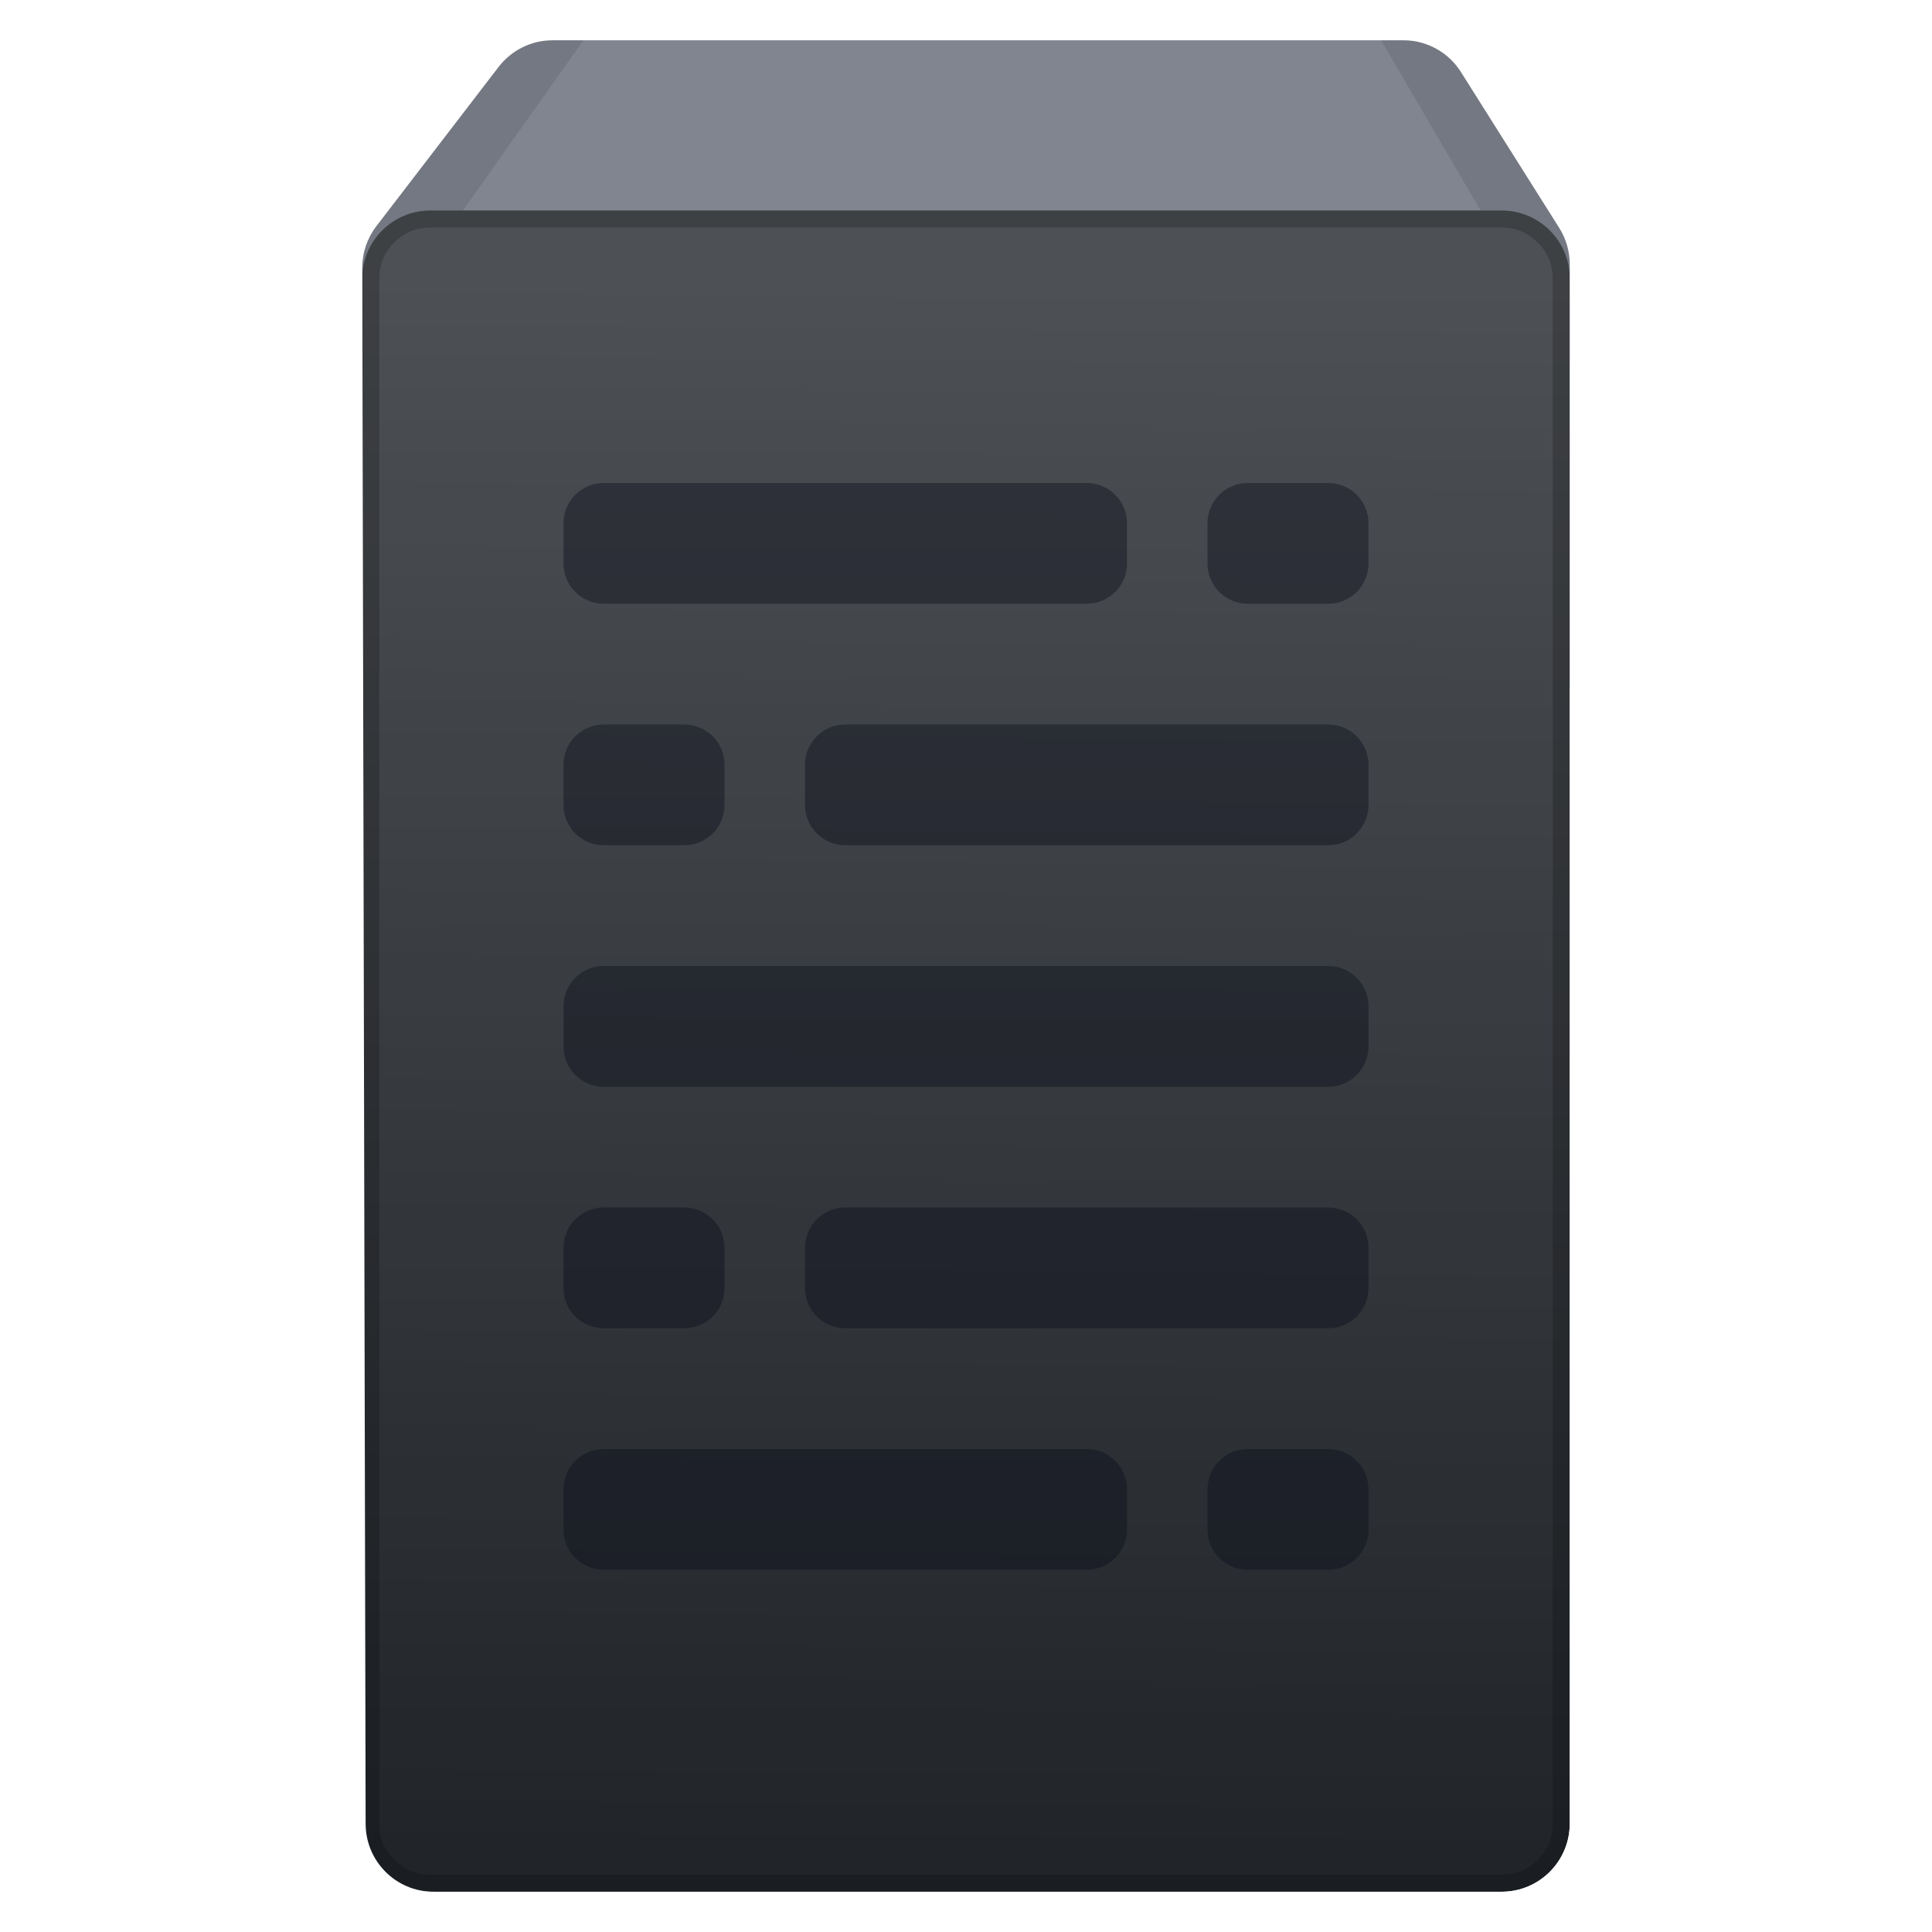
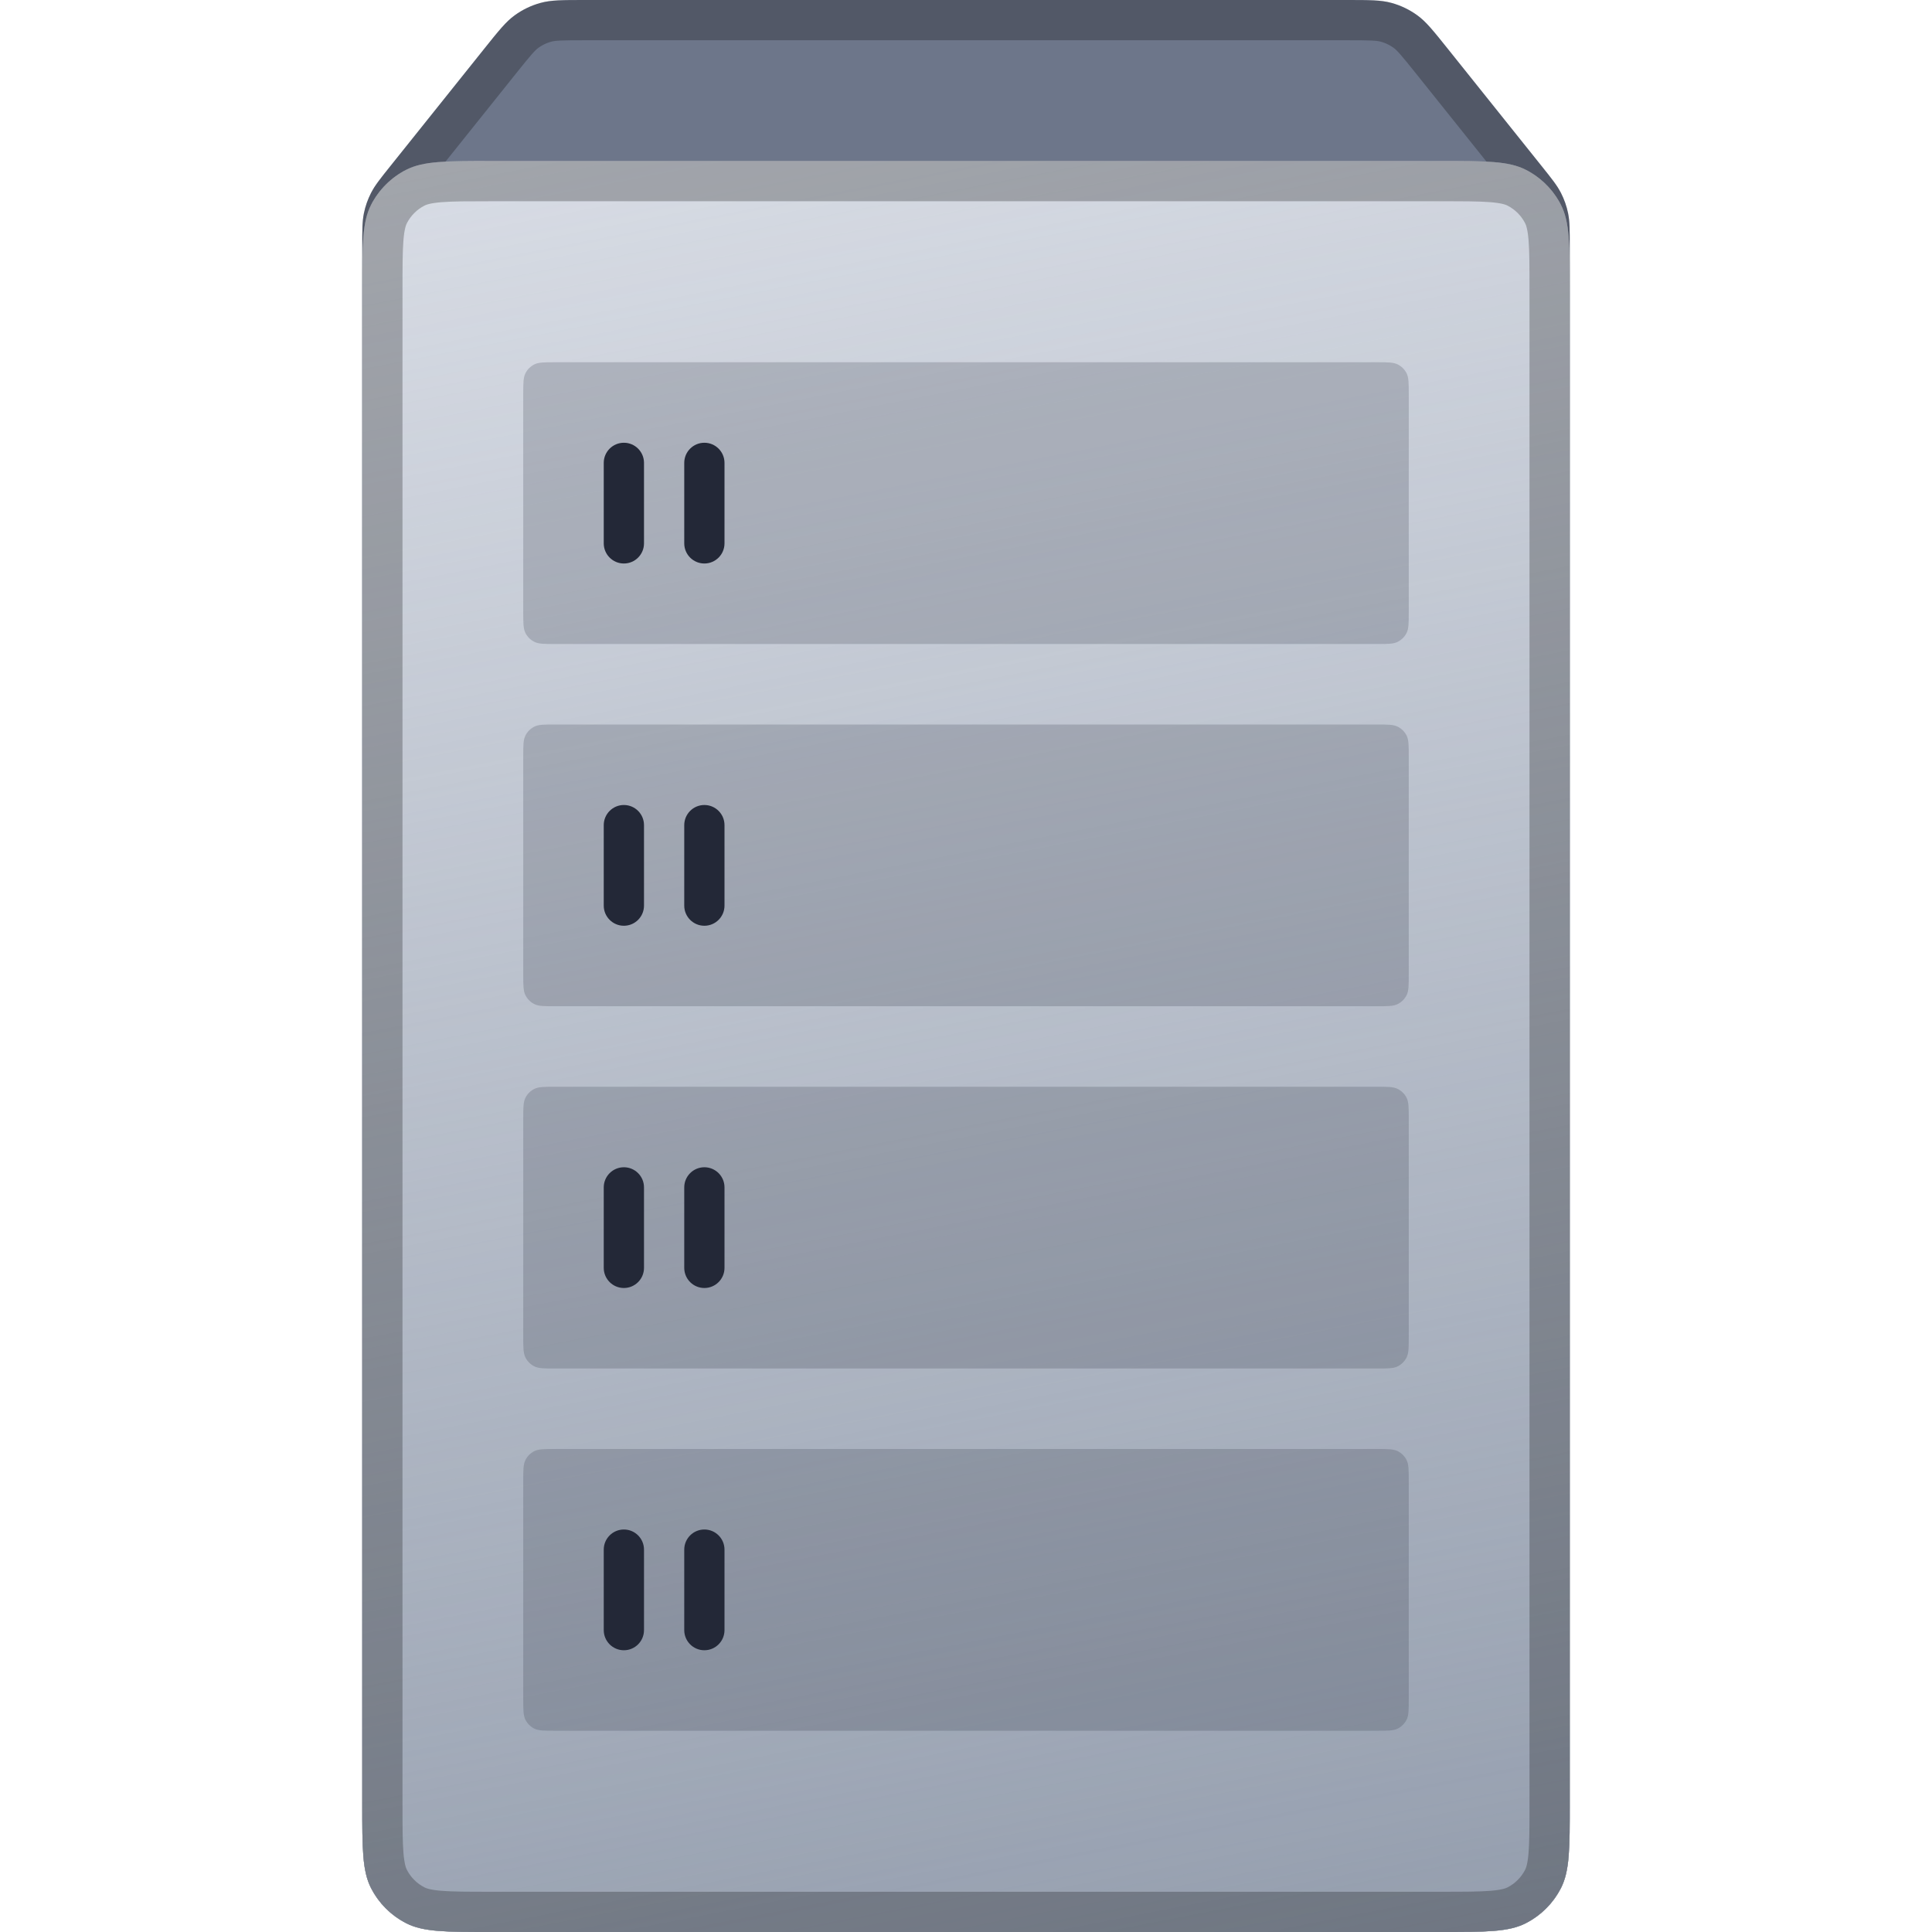
<svg xmlns="http://www.w3.org/2000/svg" width="48" height="48" viewBox="0 0 48 48" fill="none">
-   <mask id="mask0_2218_1103" style="mask-type:alpha" maskUnits="userSpaceOnUse" x="9" y="1" width="30" height="47">
-     <path fill-rule="evenodd" clip-rule="evenodd" d="M13.731 1H34.866C35.447 1 35.987 1.298 36.297 1.79L38.739 5.663C38.91 5.934 39 6.246 39 6.566V45.308C39 46.242 38.242 47 37.308 47C28.463 47.001 19.618 47.001 10.773 47C9.84 47 9.086 46.245 9.084 45.312L9 6.654C8.999 6.28 9.123 5.916 9.351 5.619L12.388 1.662C12.709 1.245 13.205 1 13.731 1Z" fill="#C4C4C4" />
-   </mask>
-   <g mask="url(#mask0_2218_1103)">
-     <path d="M45.654 1H2.346C1.879 1 1.5 1.379 1.5 1.846V16.231C1.5 16.698 1.879 17.077 2.346 17.077H45.654C46.121 17.077 46.5 16.698 46.5 16.231V1.846C46.5 1.379 46.121 1 45.654 1Z" fill="#818590" />
-     <path opacity="0.1" fill-rule="evenodd" clip-rule="evenodd" d="M39 1H34.312L43.219 16.231H45.562L39 1Z" fill="black" />
-     <path opacity="0.1" fill-rule="evenodd" clip-rule="evenodd" d="M12.281 0.154H15.094L4.312 15.385H-1.312L12.281 0.154Z" fill="black" />
-     <path fill-rule="evenodd" clip-rule="evenodd" d="M10.692 5.231H37.308C38.242 5.231 39 5.988 39 6.923V45.308C39 46.242 38.242 47 37.308 47C28.436 47 19.564 47 10.692 47C9.758 47 9 46.242 9 45.308V6.923C9 5.988 9.758 5.231 10.692 5.231Z" fill="#21252A" />
-     <path fill-rule="evenodd" clip-rule="evenodd" d="M10.692 5.231H37.308C38.242 5.231 39 5.988 39 6.923V45.308C39 46.242 38.242 47 37.308 47C28.436 47 19.564 47 10.692 47C9.758 47 9 46.242 9 45.308V6.923C9 5.988 9.758 5.231 10.692 5.231Z" fill="url(#paint0_linear_2218_1103)" fill-opacity="0.2" />
-     <path fill-rule="evenodd" clip-rule="evenodd" d="M37.308 47C38.242 47 39 46.242 39 45.308V6.923C39 5.988 38.242 5.231 37.308 5.231H10.692C9.758 5.231 9 5.988 9 6.923V45.308C9 46.242 9.758 47 10.692 47C19.564 47 28.436 47 37.308 47ZM37.308 46.577C37.483 46.577 37.645 46.546 37.795 46.484C37.944 46.422 38.081 46.329 38.205 46.205C38.329 46.081 38.422 45.944 38.484 45.795C38.546 45.645 38.577 45.483 38.577 45.308V6.923C38.577 6.748 38.546 6.585 38.484 6.436C38.422 6.286 38.329 6.149 38.205 6.026C38.081 5.902 37.944 5.809 37.795 5.747C37.645 5.685 37.483 5.654 37.308 5.654H10.692C10.517 5.654 10.355 5.685 10.205 5.747C10.056 5.809 9.919 5.902 9.795 6.026C9.671 6.149 9.578 6.286 9.516 6.436C9.454 6.585 9.423 6.748 9.423 6.923V45.308C9.423 45.483 9.454 45.645 9.516 45.795C9.578 45.944 9.671 46.081 9.795 46.205C9.919 46.329 10.056 46.422 10.205 46.484C10.355 46.546 10.517 46.577 10.692 46.577C19.564 46.577 28.436 46.577 37.308 46.577Z" fill="black" fill-opacity="0.2" />
-     <path opacity="0.4" d="M27 12H15C14.448 12 14 12.448 14 13V14C14 14.552 14.448 15 15 15H27C27.552 15 28 14.552 28 14V13C28 12.448 27.552 12 27 12Z" fill="#070B17" />
-     <path opacity="0.4" d="M27 36H15C14.448 36 14 36.448 14 37V38C14 38.552 14.448 39 15 39H27C27.552 39 28 38.552 28 38V37C28 36.448 27.552 36 27 36Z" fill="#070B17" />
-     <path opacity="0.4" d="M33 18H21C20.448 18 20 18.448 20 19V20C20 20.552 20.448 21 21 21H33C33.552 21 34 20.552 34 20V19C34 18.448 33.552 18 33 18Z" fill="#070B17" />
-     <path opacity="0.4" d="M33 30H21C20.448 30 20 30.448 20 31V32C20 32.552 20.448 33 21 33H33C33.552 33 34 32.552 34 32V31C34 30.448 33.552 30 33 30Z" fill="#070B17" />
-     <path opacity="0.4" d="M33 24H15C14.448 24 14 24.448 14 25V26C14 26.552 14.448 27 15 27H33C33.552 27 34 26.552 34 26V25C34 24.448 33.552 24 33 24Z" fill="#070B17" />
-     <path opacity="0.4" d="M33 12H31C30.448 12 30 12.448 30 13V14C30 14.552 30.448 15 31 15H33C33.552 15 34 14.552 34 14V13C34 12.448 33.552 12 33 12Z" fill="#070B17" />
-     <path opacity="0.4" d="M33 36H31C30.448 36 30 36.448 30 37V38C30 38.552 30.448 39 31 39H33C33.552 39 34 38.552 34 38V37C34 36.448 33.552 36 33 36Z" fill="#070B17" />
-     <path opacity="0.4" d="M17 18H15C14.448 18 14 18.448 14 19V20C14 20.552 14.448 21 15 21H17C17.552 21 18 20.552 18 20V19C18 18.448 17.552 18 17 18Z" fill="#070B17" />
-     <path opacity="0.4" d="M17 30H15C14.448 30 14 30.448 14 31V32C14 32.552 14.448 33 15 33H17C17.552 33 18 32.552 18 32V31C18 30.448 17.552 30 17 30Z" fill="#070B17" />
-   </g>
+   <path d="M9 6.122C9 5.706 9 5.498 9.041 5.299C9.077 5.123 9.137 4.952 9.219 4.792C9.311 4.611 9.441 4.448 9.701 4.123L12.039 1.201C12.392 0.76 12.569 0.539 12.787 0.381C12.981 0.24 13.199 0.135 13.43 0.072C13.691 0 13.973 0 14.538 0H33.462C34.027 0 34.309 0 34.57 0.072C34.801 0.135 35.019 0.24 35.213 0.381C35.431 0.539 35.608 0.76 35.961 1.201L38.299 4.123C38.559 4.448 38.689 4.611 38.781 4.792C38.863 4.952 38.923 5.123 38.959 5.299C39 5.498 39 5.706 39 6.122V44.8C39 45.92 39 46.48 38.782 46.908C38.59 47.284 38.284 47.59 37.908 47.782C37.48 48 36.92 48 35.8 48H12.2C11.08 48 10.52 48 10.092 47.782C9.716 47.59 9.41 47.284 9.218 46.908C9 46.48 9 45.92 9 44.8V6.122Z" fill="#6D768A" />
+   <path d="M14.538 0.5H33.462C34.054 0.5 34.257 0.504 34.438 0.554C34.611 0.601 34.774 0.68 34.919 0.785C35.07 0.895 35.2 1.051 35.57 1.514L37.908 4.436C38.181 4.776 38.272 4.894 38.336 5.02C38.397 5.14 38.443 5.268 38.47 5.4C38.498 5.538 38.5 5.687 38.5 6.122V44.8C38.5 45.368 38.5 45.765 38.475 46.073C38.45 46.375 38.404 46.549 38.337 46.681C38.193 46.963 37.963 47.193 37.681 47.337C37.549 47.404 37.375 47.45 37.073 47.475C36.765 47.5 36.368 47.5 35.8 47.5H12.2C11.632 47.5 11.235 47.5 10.927 47.475C10.625 47.45 10.451 47.404 10.319 47.337C10.037 47.193 9.807 46.963 9.663 46.681C9.596 46.549 9.55 46.375 9.525 46.073C9.5 45.765 9.5 45.368 9.5 44.8V6.122C9.5 5.687 9.502 5.538 9.53 5.4C9.557 5.268 9.603 5.14 9.664 5.02C9.728 4.894 9.819 4.776 10.092 4.436L12.43 1.514C12.8 1.051 12.93 0.895 13.081 0.785C13.226 0.68 13.389 0.601 13.562 0.554C13.743 0.504 13.945 0.5 14.538 0.5Z" stroke="black" stroke-opacity="0.25" />
+   <path d="M9 7.2C9 6.08 9 5.52 9.218 5.092C9.41 4.716 9.716 4.41 10.092 4.218C10.52 4 11.08 4 12.2 4H35.8C36.92 4 37.48 4 37.908 4.218C38.284 4.41 38.59 4.716 38.782 5.092C39 5.52 39 6.08 39 7.2V44.8C39 45.92 39 46.48 38.782 46.908C38.59 47.284 38.284 47.59 37.908 47.782C37.48 48 36.92 48 35.8 48H12.2C11.08 48 10.52 48 10.092 47.782C9.716 47.59 9.41 47.284 9.218 46.908C9 46.48 9 45.92 9 44.8V7.2Z" fill="#DCE0E8" />
+   <path d="M9 7.2C9 6.08 9 5.52 9.218 5.092C9.41 4.716 9.716 4.41 10.092 4.218C10.52 4 11.08 4 12.2 4H35.8C36.92 4 37.48 4 37.908 4.218C38.284 4.41 38.59 4.716 38.782 5.092C39 5.52 39 6.08 39 7.2V44.8C39 45.92 39 46.48 38.782 46.908C38.59 47.284 38.284 47.59 37.908 47.782C37.48 48 36.92 48 35.8 48H12.2C11.08 48 10.52 48 10.092 47.782C9.716 47.59 9.41 47.284 9.218 46.908C9 46.48 9 45.92 9 44.8V7.2Z" fill="url(#paint0_linear_2218_1103)" />
+   <path d="M12.2 4.5H35.8C36.368 4.5 36.765 4.5 37.073 4.525C37.375 4.55 37.549 4.596 37.681 4.663C37.963 4.807 38.193 5.037 38.337 5.319C38.404 5.451 38.45 5.625 38.475 5.927C38.5 6.235 38.5 6.632 38.5 7.2V44.8C38.5 45.368 38.5 45.765 38.475 46.073C38.45 46.375 38.404 46.549 38.337 46.681C38.193 46.963 37.963 47.193 37.681 47.337C37.549 47.404 37.375 47.45 37.073 47.475C36.765 47.5 36.368 47.5 35.8 47.5H12.2C11.632 47.5 11.235 47.5 10.927 47.475C10.625 47.45 10.451 47.404 10.319 47.337C10.037 47.193 9.807 46.963 9.663 46.681C9.596 46.549 9.55 46.375 9.525 46.073C9.5 45.765 9.5 45.368 9.5 44.8V7.2C9.5 6.632 9.5 6.235 9.525 5.927C9.55 5.625 9.596 5.451 9.663 5.319C9.807 5.037 10.037 4.807 10.319 4.663C10.451 4.596 10.625 4.55 10.927 4.525C11.081 4.513 11.257 4.506 11.466 4.503L12.2 4.5Z" stroke="black" stroke-opacity="0.25" />
+   <path opacity="0.2" d="M34.2 9H13.8C13.52 9 13.38 9 13.273 9.055C13.179 9.102 13.102 9.179 13.055 9.273C13 9.38 13 9.52 13 9.8V15.2C13 15.48 13 15.62 13.055 15.727C13.102 15.821 13.179 15.898 13.273 15.945C13.38 16 13.52 16 13.8 16H34.2C34.48 16 34.62 16 34.727 15.945C34.821 15.898 34.898 15.821 34.946 15.727C35 15.62 35 15.48 35 15.2V9.8C35 9.52 35 9.38 34.946 9.273C34.898 9.179 34.821 9.102 34.727 9.055C34.62 9 34.48 9 34.2 9Z" fill="#232837" />
+   <path opacity="0.2" d="M34.2 18H13.8C13.52 18 13.38 18 13.273 18.055C13.179 18.102 13.102 18.179 13.055 18.273C13 18.38 13 18.52 13 18.8V24.2C13 24.48 13 24.62 13.055 24.727C13.102 24.821 13.179 24.898 13.273 24.945C13.38 25 13.52 25 13.8 25H34.2C34.48 25 34.62 25 34.727 24.945C34.821 24.898 34.898 24.821 34.946 24.727C35 24.62 35 24.48 35 24.2V18.8C35 18.52 35 18.38 34.946 18.273C34.898 18.179 34.821 18.102 34.727 18.055C34.62 18 34.48 18 34.2 18Z" fill="#232837" />
+   <path opacity="0.2" d="M34.2 27H13.8C13.52 27 13.38 27 13.273 27.055C13.179 27.102 13.102 27.179 13.055 27.273C13 27.38 13 27.52 13 27.8V33.2C13 33.48 13 33.62 13.055 33.727C13.102 33.821 13.179 33.898 13.273 33.946C13.38 34 13.52 34 13.8 34H34.2C34.48 34 34.62 34 34.727 33.946C34.821 33.898 34.898 33.821 34.946 33.727C35 33.62 35 33.48 35 33.2V27.8C35 27.52 35 27.38 34.946 27.273C34.898 27.179 34.821 27.102 34.727 27.055C34.62 27 34.48 27 34.2 27Z" fill="#232837" />
+   <path opacity="0.2" d="M34.2 36H13.8C13.52 36 13.38 36 13.273 36.054C13.179 36.102 13.102 36.179 13.055 36.273C13 36.38 13 36.52 13 36.8V42.2C13 42.48 13 42.62 13.055 42.727C13.102 42.821 13.179 42.898 13.273 42.946C13.38 43 13.52 43 13.8 43H34.2C34.48 43 34.62 43 34.727 42.946C34.821 42.898 34.898 42.821 34.946 42.727C35 42.62 35 42.48 35 42.2V36.8C35 36.52 35 36.38 34.946 36.273C34.898 36.179 34.821 36.102 34.727 36.054C34.62 36 34.48 36 34.2 36Z" fill="#232837" />
+   <path d="M16 13.5V11.5C16 11.224 15.776 11 15.5 11C15.224 11 15 11.224 15 11.5V13.5C15 13.776 15.224 14 15.5 14C15.776 14 16 13.776 16 13.5Z" fill="#232837" />
+   <path d="M16 22.5V20.5C16 20.224 15.776 20 15.5 20C15.224 20 15 20.224 15 20.5V22.5C15 22.776 15.224 23 15.5 23C15.776 23 16 22.776 16 22.5Z" fill="#232837" />
+   <path d="M16 31.5V29.5C16 29.224 15.776 29 15.5 29C15.224 29 15 29.224 15 29.5V31.5C15 31.776 15.224 32 15.5 32C15.776 32 16 31.776 16 31.5Z" fill="#232837" />
+   <path d="M16 40.5V38.5C16 38.224 15.776 38 15.5 38C15.224 38 15 38.224 15 38.5V40.5C15 40.776 15.224 41 15.5 41C15.776 41 16 40.776 16 40.5Z" fill="#232837" />
+   <path d="M18 13.5V11.5C18 11.224 17.776 11 17.5 11C17.224 11 17 11.224 17 11.5V13.5C17 13.776 17.224 14 17.5 14C17.776 14 18 13.776 18 13.5Z" fill="#232837" />
+   <path d="M18 22.5V20.5C18 20.224 17.776 20 17.5 20C17.224 20 17 20.224 17 20.5V22.5C17 22.776 17.224 23 17.5 23C17.776 23 18 22.776 18 22.5Z" fill="#232837" />
+   <path d="M18 31.5V29.5C18 29.224 17.776 29 17.5 29C17.224 29 17 29.224 17 29.5V31.5C17 31.776 17.224 32 17.5 32C17.776 32 18 31.776 18 31.5Z" fill="#232837" />
+   <path d="M18 40.5V38.5C18 38.224 17.776 38 17.5 38C17.224 38 17 38.224 17 38.5V40.5C17 40.776 17.224 41 17.5 41C17.776 41 18 40.776 18 40.5Z" fill="#232837" />
  <defs>
-     <linearGradient id="paint0_linear_2218_1103" x1="24" y1="6.231" x2="23.698" y2="45.998" gradientUnits="userSpaceOnUse">
-       <stop stop-color="white" />
-       <stop offset="1" stop-color="white" stop-opacity="0" />
+     <linearGradient id="paint0_linear_2218_1103" x1="40.819" y1="61.75" x2="28.28" y2="-2.572" gradientUnits="userSpaceOnUse">
+       <stop stop-color="#818C9E" />
+       <stop offset="1" stop-color="#818C9E" stop-opacity="0" />
    </linearGradient>
  </defs>
</svg>
